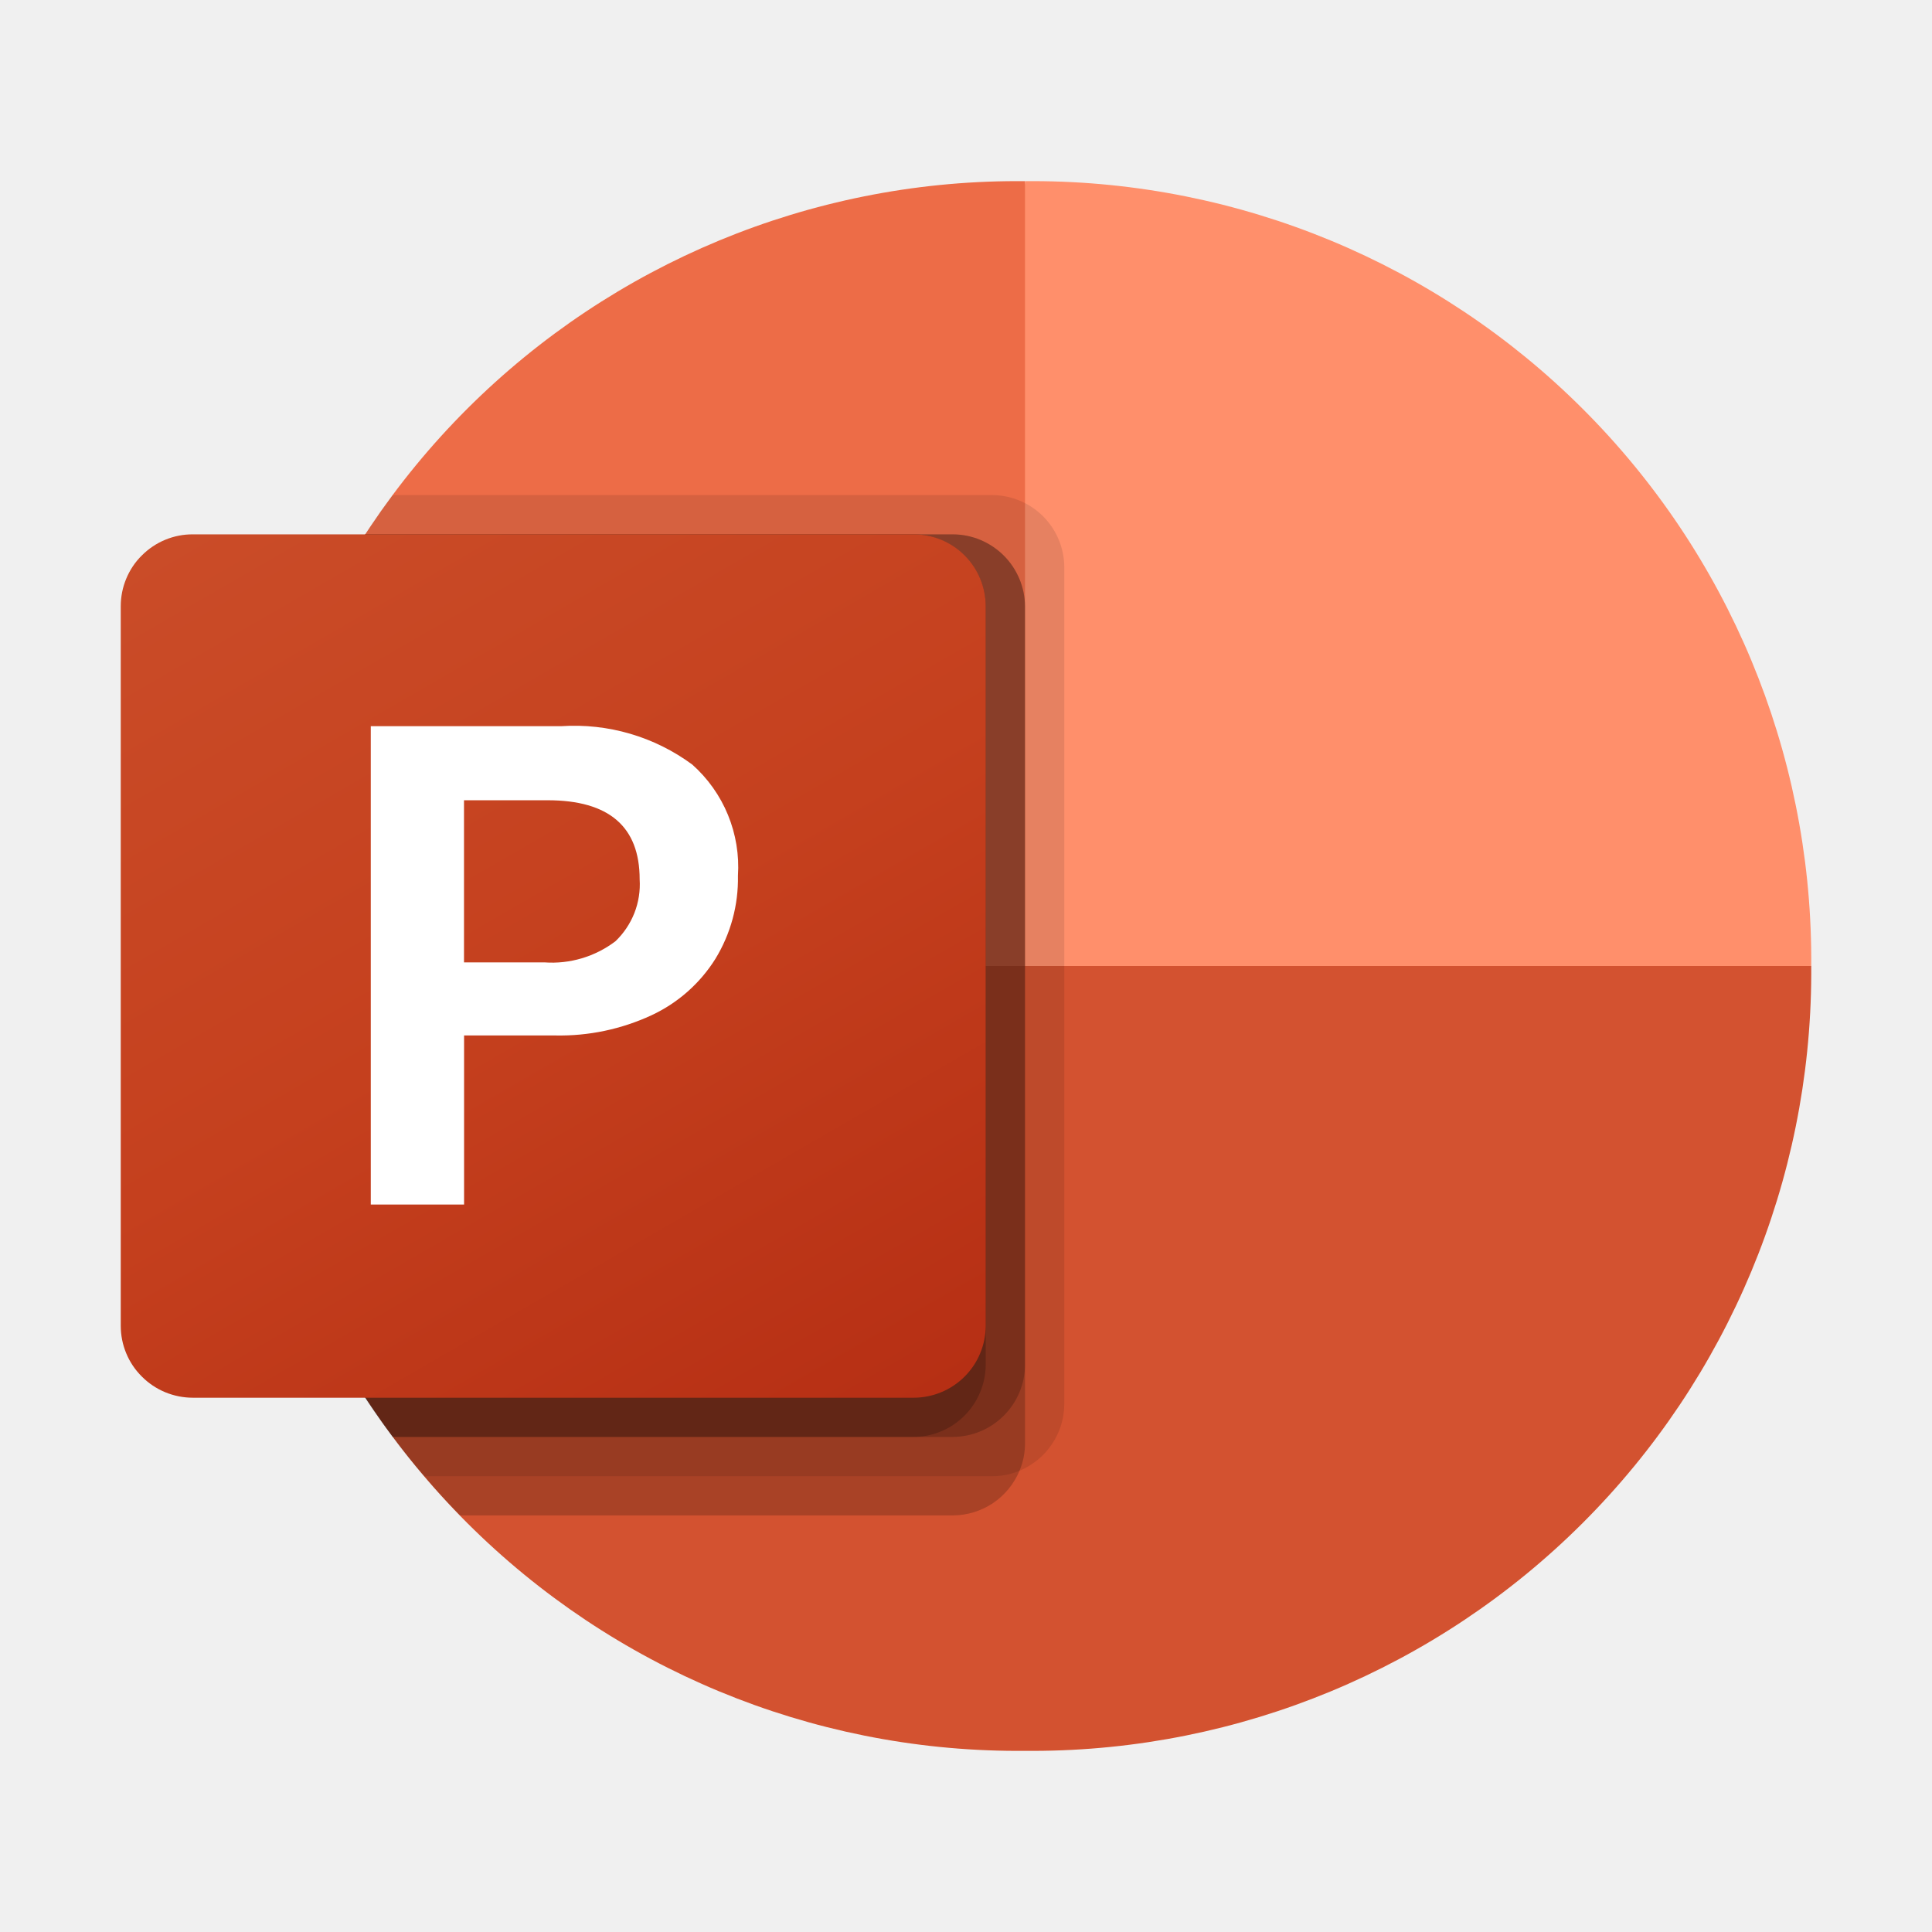
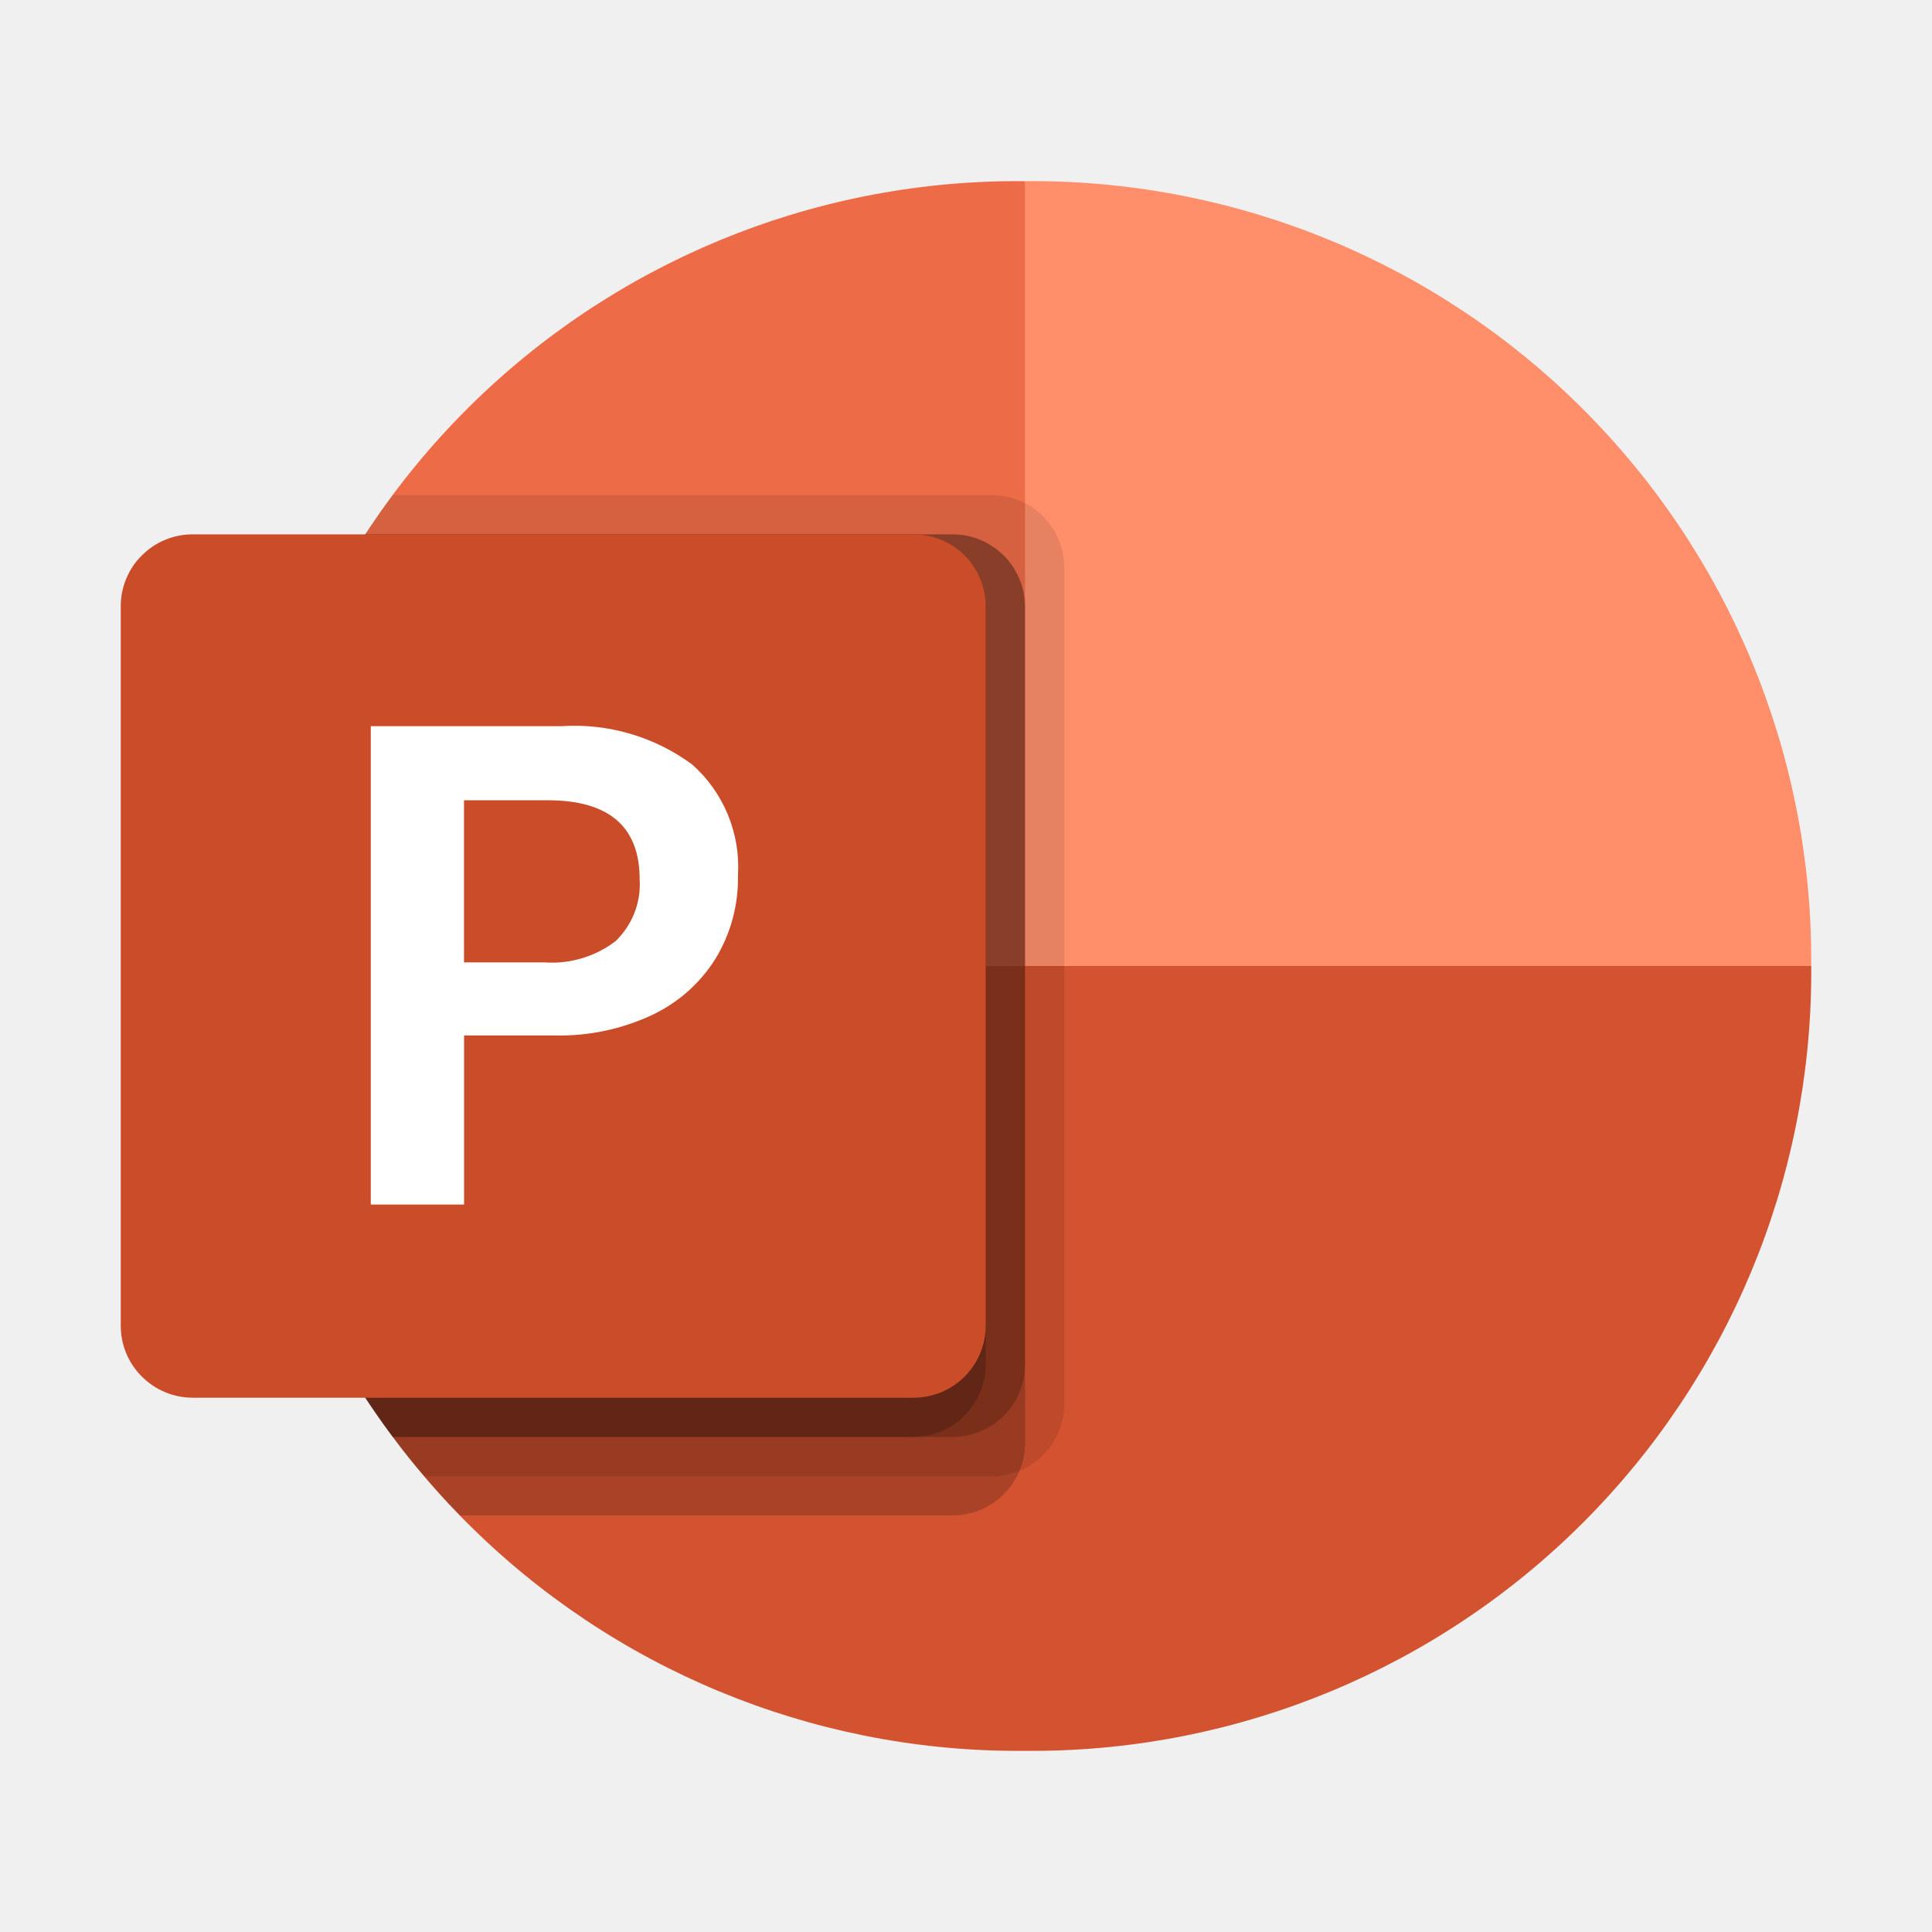
<svg xmlns="http://www.w3.org/2000/svg" width="24" height="24" viewBox="0 0 24 24" fill="none">
  <path d="M14.197 12.975L12.733 2.25H12.623C10.066 2.254 7.615 3.271 5.805 5.077C3.995 6.884 2.974 9.333 2.965 11.89V12L14.197 12.975Z" fill="#ED6C47" />
  <path d="M12.842 2.25H12.733V12L17.616 13.95L22.5 12V11.89C22.491 9.334 21.47 6.884 19.66 5.078C17.851 3.271 15.399 2.255 12.842 2.25V2.25Z" fill="#FF8F6B" />
  <path d="M22.5 12V12.107C22.491 14.665 21.469 17.114 19.659 18.921C17.849 20.728 15.398 21.745 12.84 21.75H12.625C10.067 21.745 7.616 20.728 5.806 18.921C3.996 17.114 2.975 14.665 2.965 12.107V12H22.5Z" fill="#D35230" />
  <path opacity="0.1" d="M13.221 7.042V17.445C13.22 17.622 13.166 17.795 13.067 17.941C12.968 18.088 12.828 18.202 12.665 18.27C12.558 18.315 12.443 18.338 12.327 18.338H5.27C5.134 18.182 5.002 18.017 4.879 17.851C3.635 16.195 2.963 14.179 2.965 12.108V11.893C2.962 10.025 3.509 8.197 4.537 6.637C4.645 6.472 4.757 6.306 4.879 6.15H12.327C12.563 6.152 12.789 6.246 12.957 6.413C13.124 6.58 13.219 6.806 13.221 7.042V7.042Z" fill="black" />
  <path opacity="0.2" d="M12.733 7.53V17.933C12.733 18.049 12.71 18.163 12.665 18.269C12.597 18.433 12.482 18.573 12.336 18.672C12.189 18.77 12.016 18.824 11.839 18.825H5.715C5.56 18.668 5.412 18.506 5.27 18.337C5.134 18.181 5.002 18.016 4.879 17.85C3.635 16.194 2.963 14.178 2.965 12.107V11.893C2.963 10.025 3.509 8.197 4.537 6.638H11.839C12.075 6.639 12.301 6.734 12.469 6.901C12.636 7.068 12.731 7.294 12.733 7.53V7.53Z" fill="black" />
  <path opacity="0.2" d="M12.733 7.53V16.958C12.731 17.195 12.636 17.42 12.468 17.587C12.301 17.754 12.075 17.848 11.839 17.85H4.879C3.635 16.194 2.963 14.178 2.965 12.107V11.893C2.963 10.025 3.509 8.197 4.537 6.638H11.839C12.075 6.639 12.301 6.734 12.469 6.901C12.636 7.068 12.731 7.294 12.733 7.53V7.53Z" fill="black" />
  <path opacity="0.2" d="M12.245 7.53V16.958C12.242 17.195 12.147 17.42 11.98 17.587C11.813 17.754 11.587 17.848 11.351 17.85H4.879C3.635 16.194 2.963 14.178 2.965 12.107V11.893C2.963 10.025 3.509 8.197 4.537 6.638H11.351C11.587 6.639 11.813 6.734 11.98 6.901C12.148 7.068 12.242 7.294 12.245 7.53V7.53Z" fill="black" />
-   <path d="M2.396 6.638H11.349C11.586 6.637 11.814 6.731 11.982 6.899C12.15 7.066 12.244 7.294 12.245 7.531V16.469C12.244 16.706 12.15 16.934 11.982 17.101C11.814 17.269 11.586 17.363 11.349 17.363H2.396C2.278 17.363 2.162 17.34 2.053 17.295C1.944 17.25 1.846 17.184 1.763 17.101C1.679 17.018 1.613 16.92 1.568 16.811C1.523 16.703 1.5 16.587 1.5 16.469V7.531C1.5 7.413 1.523 7.297 1.568 7.189C1.613 7.08 1.679 6.981 1.763 6.899C1.846 6.816 1.944 6.75 2.053 6.705C2.162 6.66 2.278 6.637 2.396 6.638V6.638Z" fill="url(#paint0_linear)" />
+   <path d="M2.396 6.638H11.349C11.586 6.637 11.814 6.731 11.982 6.899C12.15 7.066 12.244 7.294 12.245 7.531V16.469C12.244 16.706 12.15 16.934 11.982 17.101C11.814 17.269 11.586 17.363 11.349 17.363H2.396C2.278 17.363 2.162 17.34 2.053 17.295C1.944 17.25 1.846 17.184 1.763 17.101C1.679 17.018 1.613 16.92 1.568 16.811C1.523 16.703 1.5 16.587 1.5 16.469V7.531C1.5 7.413 1.523 7.297 1.568 7.189C1.613 7.08 1.679 6.981 1.763 6.899C1.846 6.816 1.944 6.75 2.053 6.705C2.162 6.66 2.278 6.637 2.396 6.638V6.638Z" fill="#CA4C28" />
  <path d="M6.97 9.021C7.553 8.982 8.13 9.151 8.6 9.498C8.793 9.67 8.945 9.884 9.043 10.123C9.141 10.362 9.184 10.621 9.167 10.879C9.174 11.242 9.077 11.6 8.887 11.911C8.696 12.216 8.42 12.46 8.093 12.612C7.72 12.785 7.312 12.871 6.9 12.863H5.765V14.963H4.606V9.021H6.97ZM5.764 11.955H6.763C7.079 11.978 7.393 11.884 7.646 11.692C7.749 11.593 7.829 11.473 7.881 11.341C7.933 11.208 7.955 11.065 7.946 10.923C7.946 10.268 7.564 9.941 6.802 9.941H5.764V11.955Z" fill="white" />
-   <defs>
-     <linearGradient id="paint0_linear" x1="3.37" y1="5.936" x2="10.374" y2="18.064" gradientUnits="userSpaceOnUse">
-       <stop stop-color="#CA4C28" />
-       <stop offset="0.5" stop-color="#C5401E" />
-       <stop offset="1" stop-color="#B62F14" />
-     </linearGradient>
-   </defs>
</svg>
